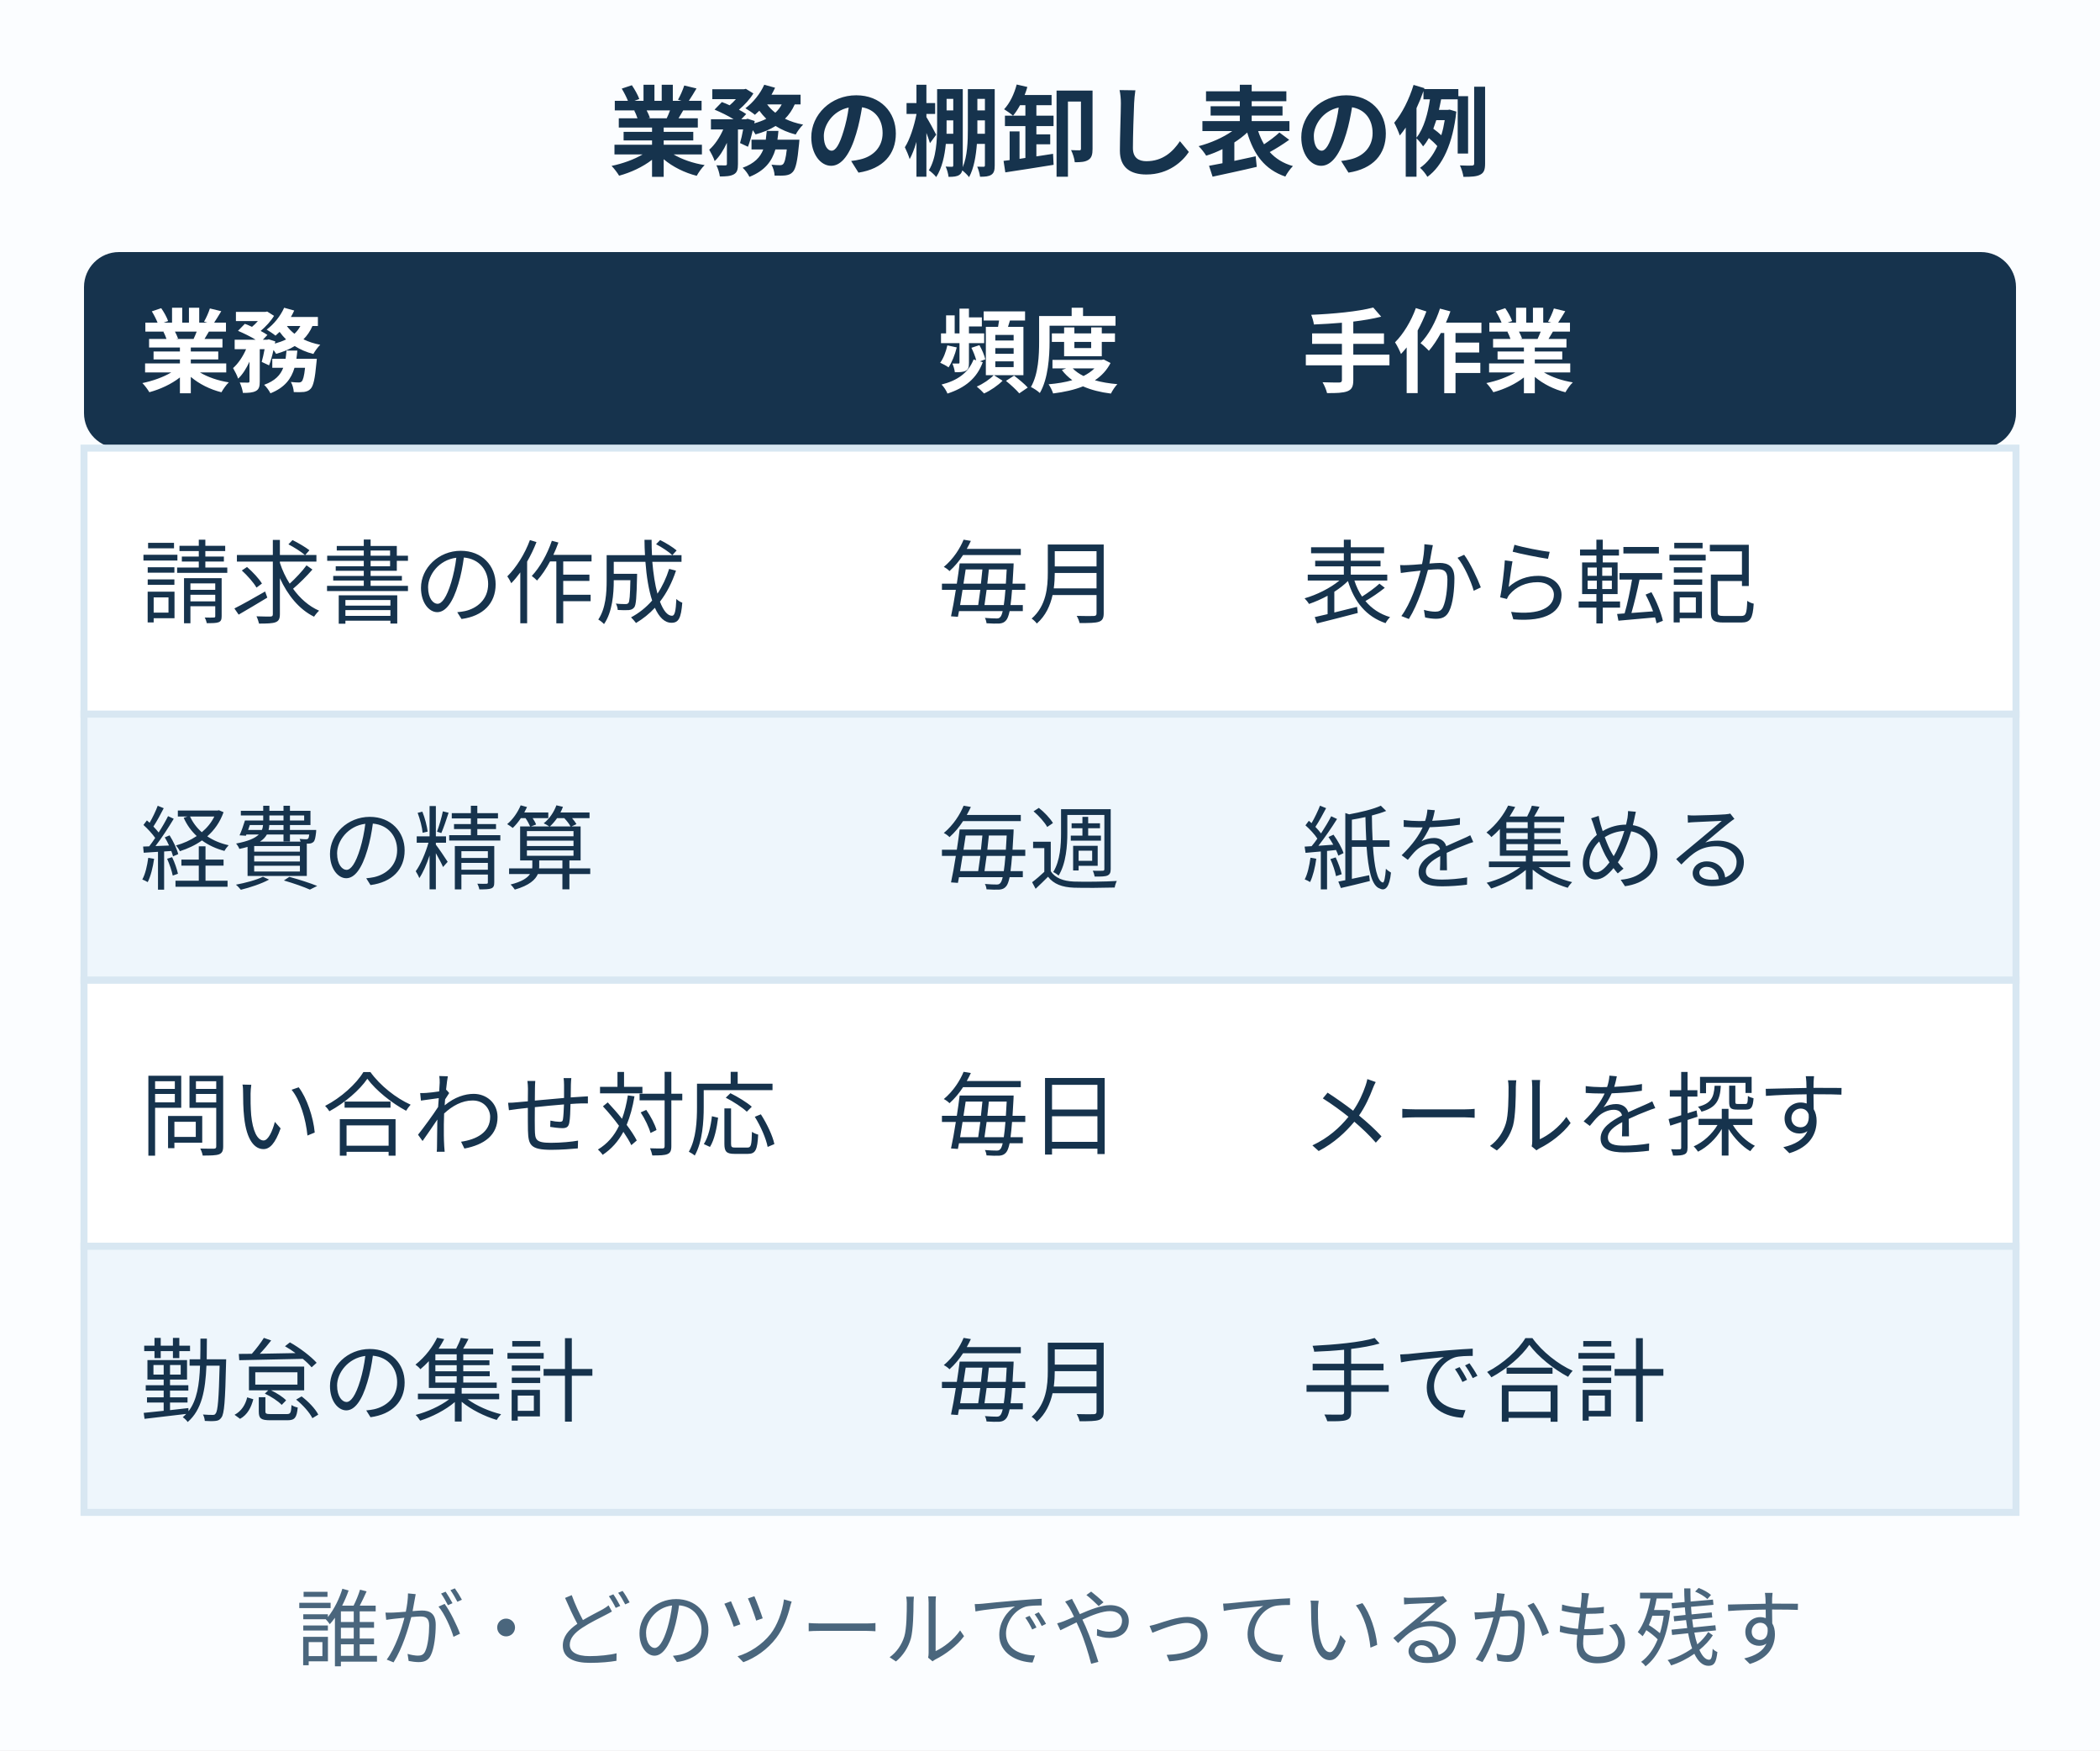
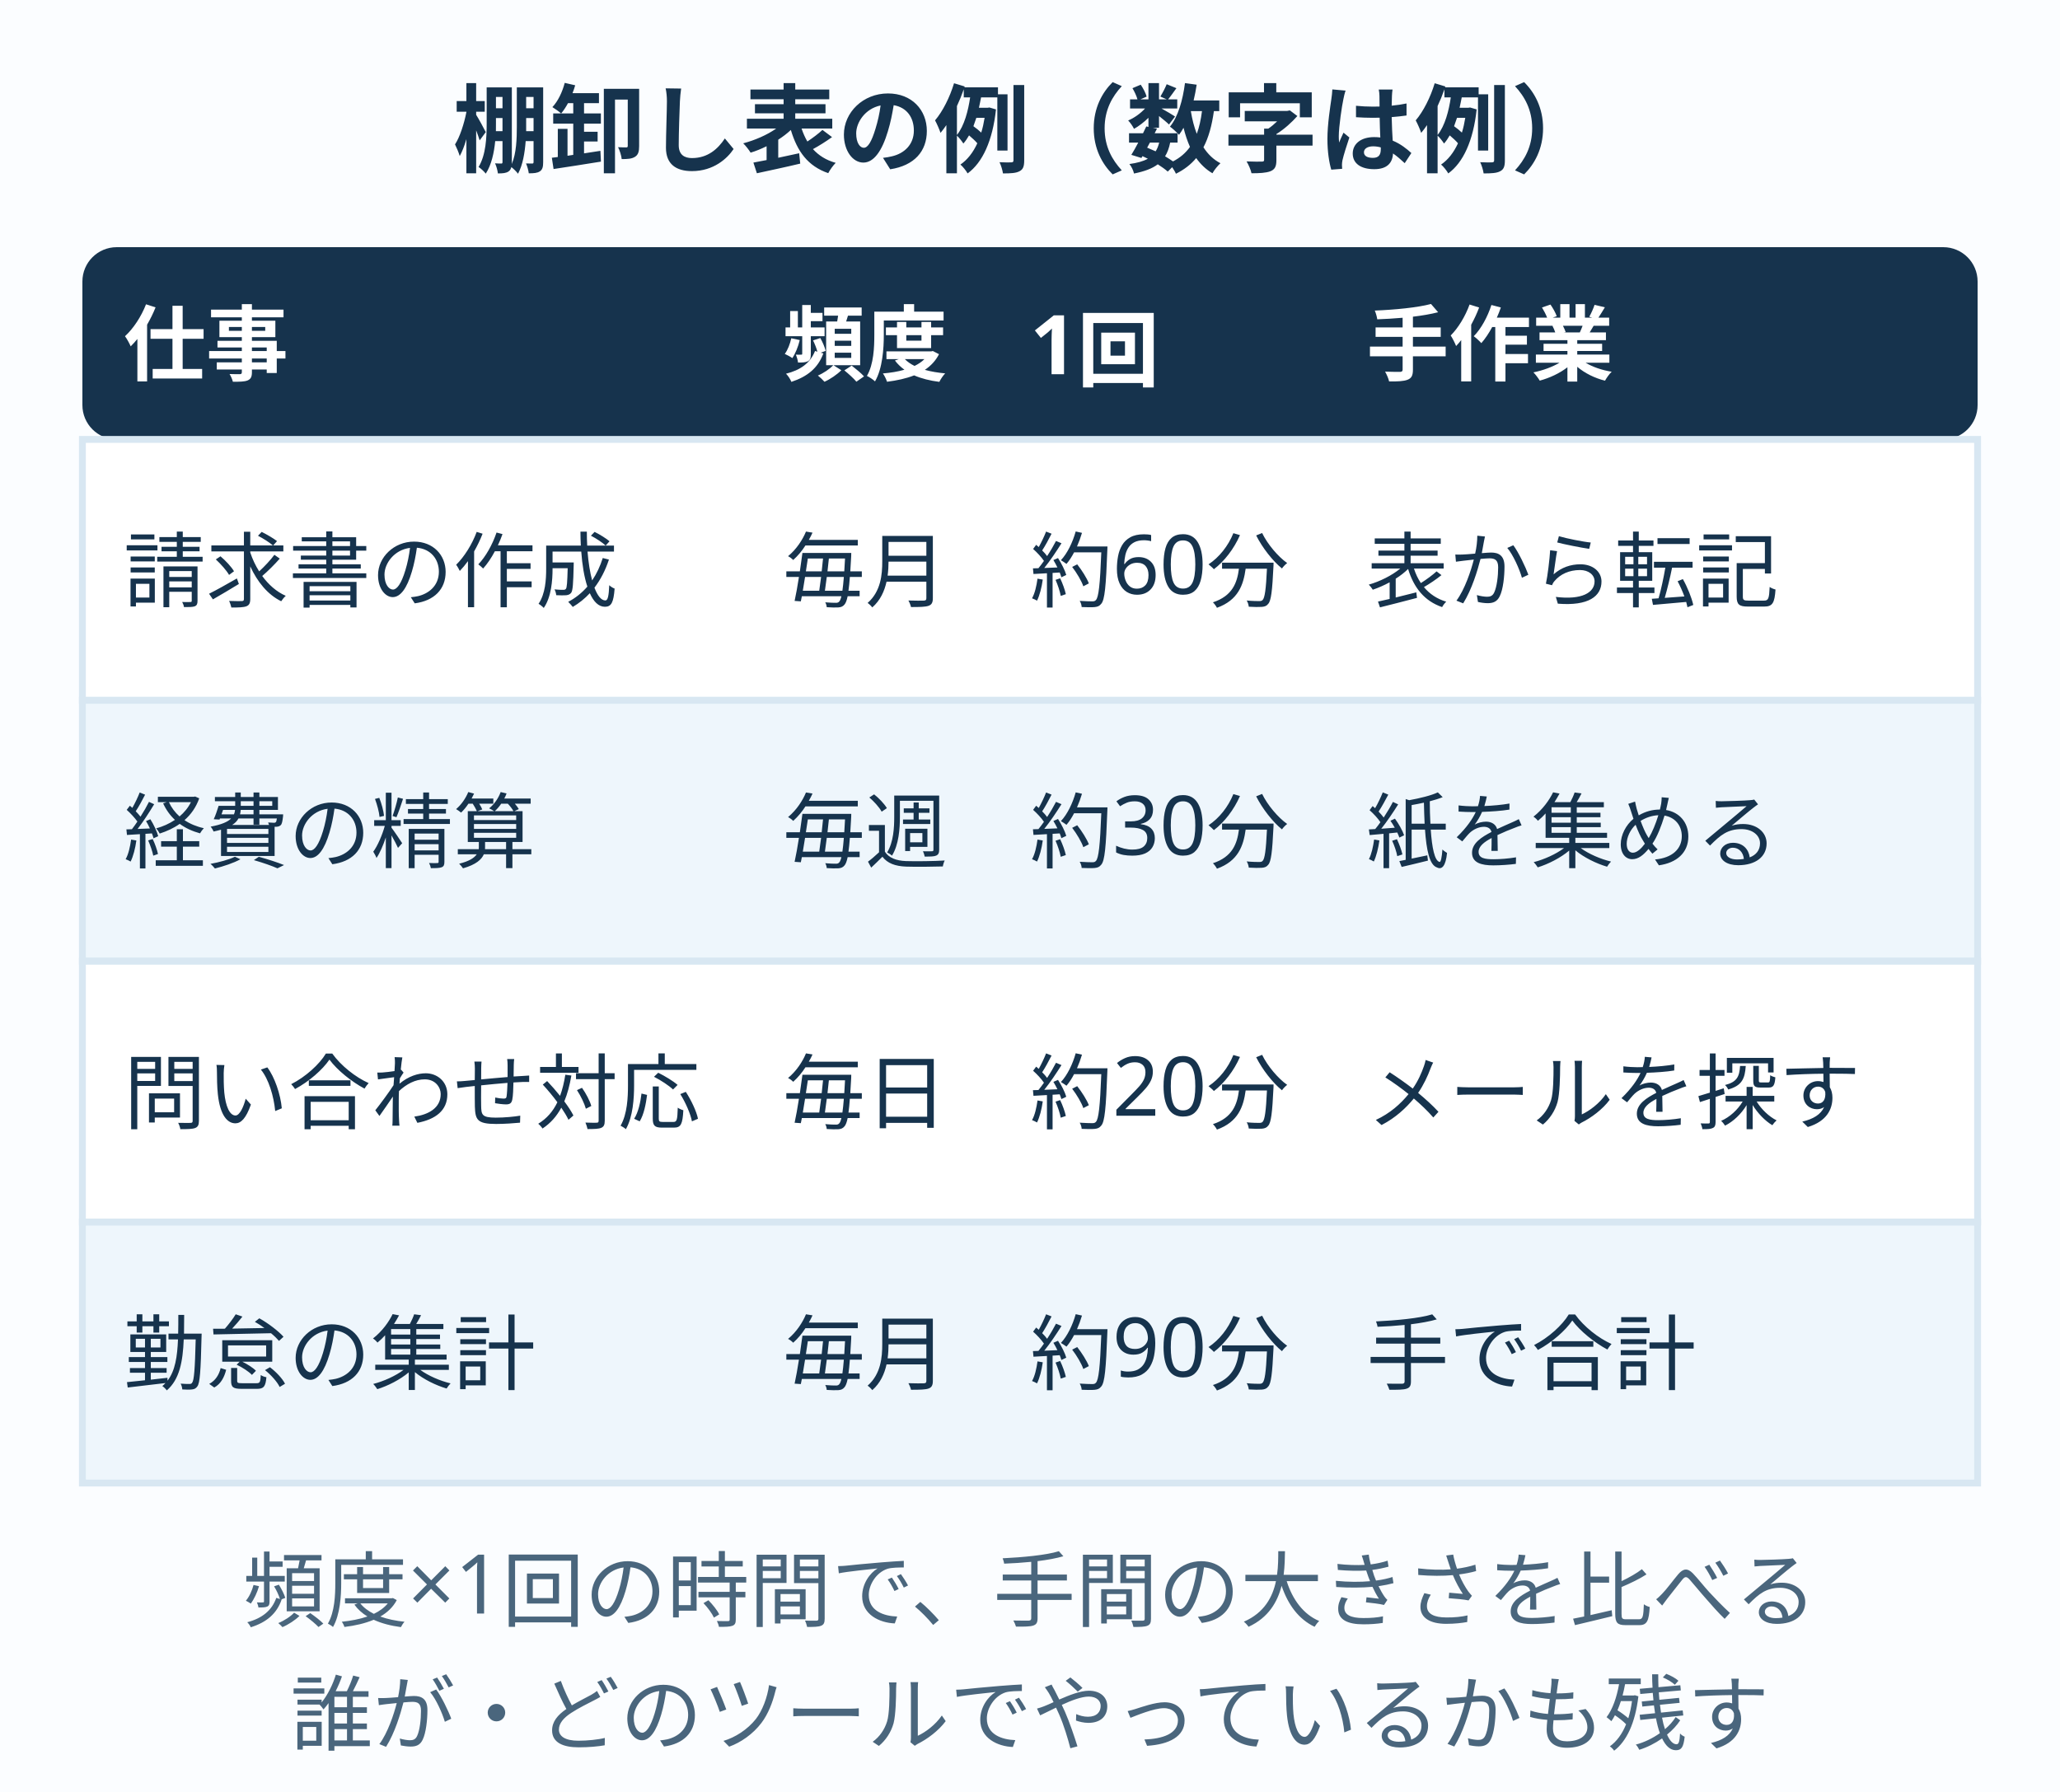
- <svg xmlns="http://www.w3.org/2000/svg" viewBox="0 0 600 500" font-family="'Noto Sans JP','Hiragino Kaku Gothic ProN',sans-serif">
-   <rect width="600" height="500" fill="#fbfdff" />
-   <text x="300" y="48" font-size="28" font-weight="700" fill="#16334d" text-anchor="middle">業務の棚卸し表の例</text>
-   <g font-size="26" fill="#16334d">
+ <svg xmlns="http://www.w3.org/2000/svg" viewBox="0 0 600 522" font-family="'Noto Sans JP','Hiragino Kaku Gothic ProN',sans-serif">
+   <rect width="600" height="522" fill="#fbfdff" />
+   <text x="300" y="48" font-size="28" font-weight="700" fill="#16334d" text-anchor="middle">棚卸し表の例（数字は例）</text>
+   <g font-size="24" fill="#16334d">
    <rect x="24" y="72" width="552" height="56" rx="10" fill="#16334d" />
-     <text x="40" y="110" fill="#ffffff" font-weight="700">業務</text>
-     <text x="268" y="110" fill="#ffffff" font-weight="700">頻度</text>
-     <text x="372" y="110" fill="#ffffff" font-weight="700">手作業</text>
+     <text x="36" y="109" fill="#ffffff" font-weight="700">仕事</text>
+     <text x="228" y="109" fill="#ffffff" font-weight="700">頻度</text>
+     <text x="300" y="109" fill="#ffffff" font-weight="700">1回</text>
+     <text x="398" y="109" fill="#ffffff" font-weight="700">手作業</text>
    <rect x="24" y="128" width="552" height="76" fill="#ffffff" stroke="#d8e7f2" stroke-width="2" />
-     <text x="40" y="176">請求書の作成</text>
-     <text x="268" y="176">毎月</text>
-     <text x="372" y="176">表から転記</text>
+     <text x="36" y="175">請求書の作成</text>
+     <text x="228" y="175">毎月</text>
+     <text x="300" y="175">約60分</text>
+     <text x="398" y="175">表から転記</text>
    <rect x="24" y="204" width="552" height="76" fill="#eef6fc" stroke="#d8e7f2" stroke-width="2" />
-     <text x="40" y="252">経費の精算</text>
-     <text x="268" y="252">毎週</text>
-     <text x="372" y="252">紙を集める</text>
+     <text x="36" y="251">経費の精算</text>
+     <text x="228" y="251">毎週</text>
+     <text x="300" y="251">約30分</text>
+     <text x="398" y="251">紙を集める</text>
    <rect x="24" y="280" width="552" height="76" fill="#ffffff" stroke="#d8e7f2" stroke-width="2" />
-     <text x="40" y="328">問い合わせ対応</text>
-     <text x="268" y="328">毎日</text>
-     <text x="372" y="328">メールを探す</text>
+     <text x="36" y="327">問い合わせ対応</text>
+     <text x="228" y="327">毎日</text>
+     <text x="300" y="327">約20分</text>
+     <text x="398" y="327">メールを探す</text>
    <rect x="24" y="356" width="552" height="76" fill="#eef6fc" stroke="#d8e7f2" stroke-width="2" />
-     <text x="40" y="404">勤怠の集計</text>
-     <text x="268" y="404">毎月</text>
-     <text x="372" y="404">手で合計</text>
-     <text x="300" y="474" font-size="24" fill="#4a667d" text-anchor="middle">誰が・どのツールでやっているかも残す</text>
+     <text x="36" y="403">勤怠の集計</text>
+     <text x="228" y="403">毎月</text>
+     <text x="300" y="403">約90分</text>
+     <text x="398" y="403">手で合計</text>
+     <text x="300" y="472" text-anchor="middle" fill="#4a667d">頻度×1回の時間で、手間の大きさを比べる</text>
+     <text x="300" y="508" text-anchor="middle" fill="#4a667d">誰が・どのツールでやっているかも残す</text>
  </g>
</svg>
